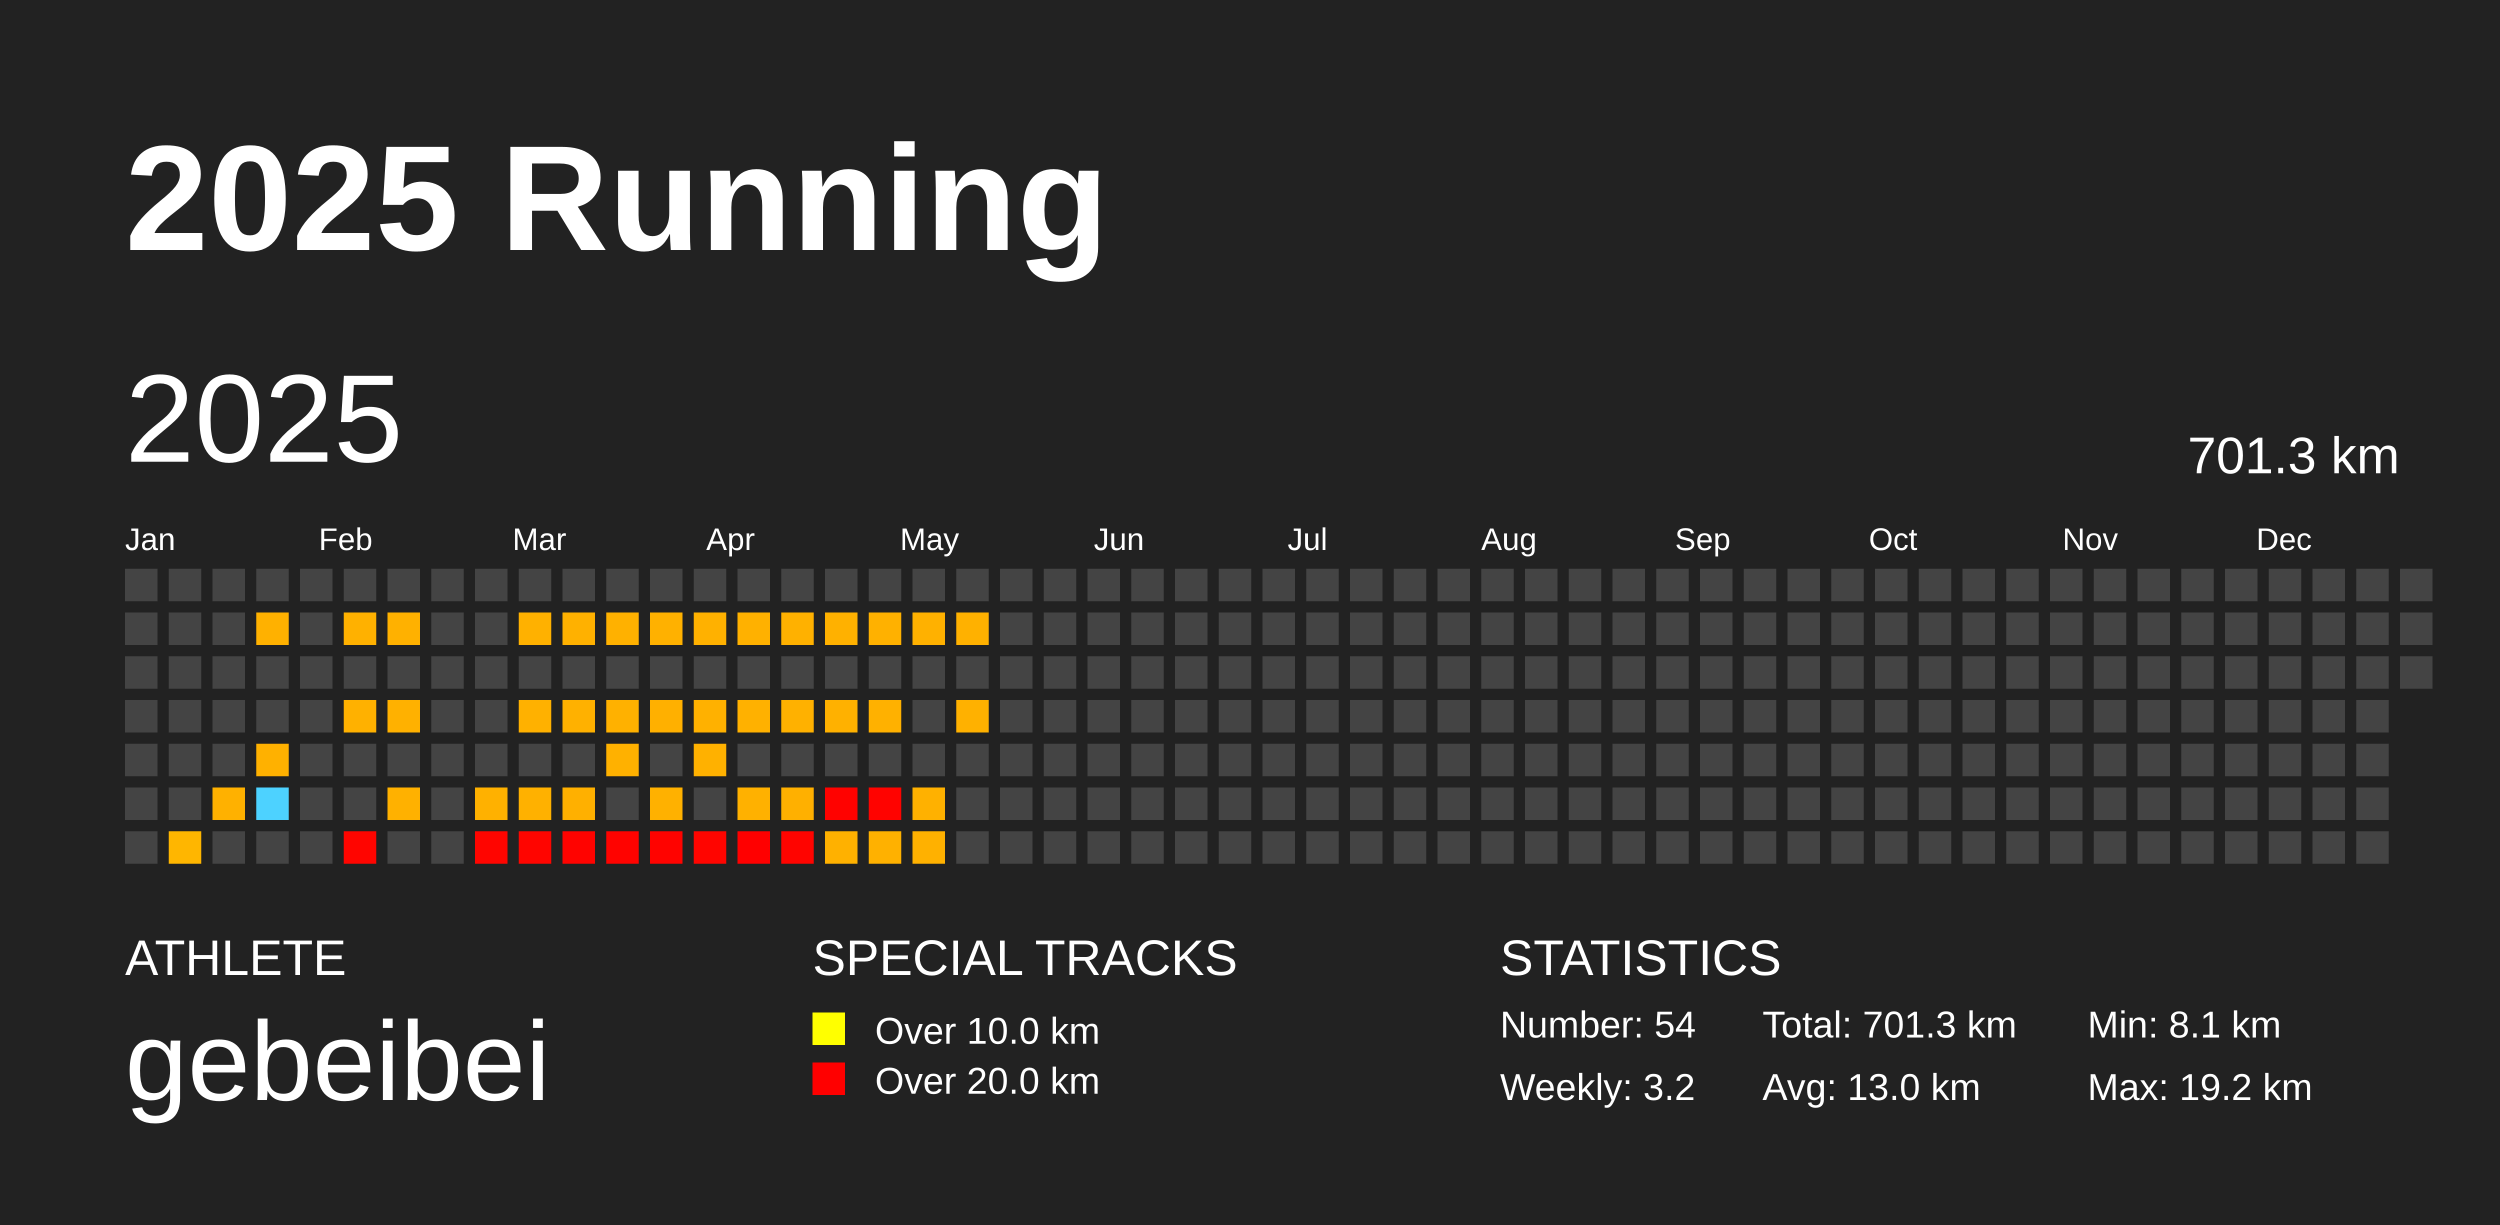
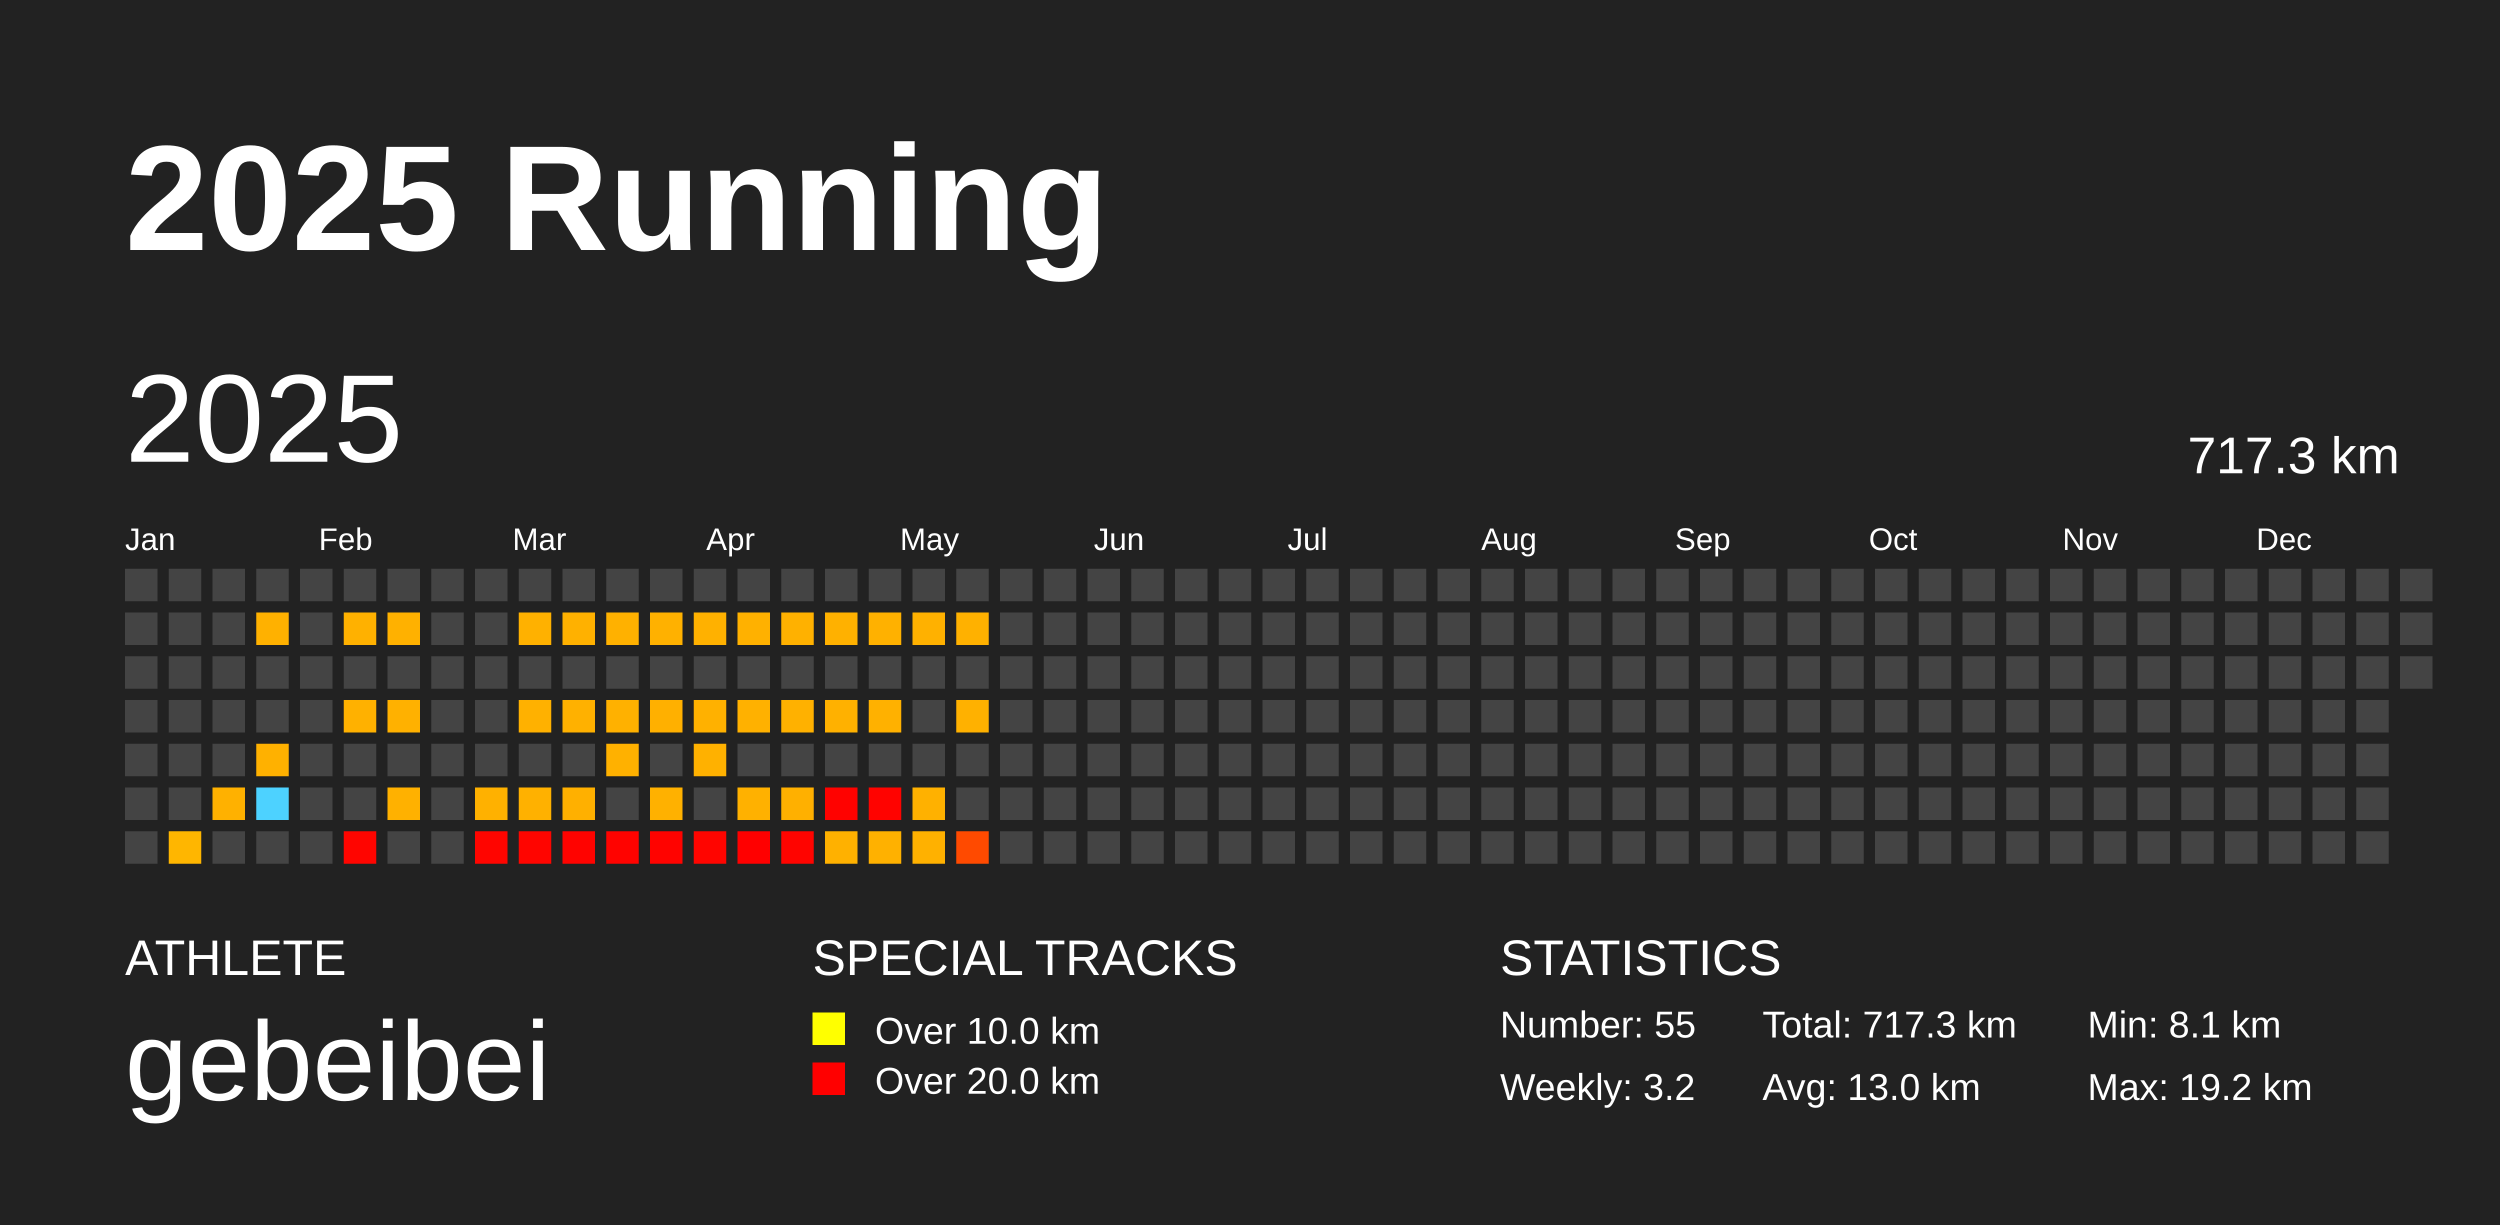
<svg xmlns="http://www.w3.org/2000/svg" baseProfile="full" height="98mm" version="1.1" viewBox="0,0,200,98" width="200mm">
  <defs />
  <rect fill="#222222" height="98" width="200" x="0" y="0" />
  <text fill="#FFFFFF" style="font-size:12px; font-family:Arial; font-weight:bold;" x="10" y="20">2025 Running</text>
  <text fill="#FFFFFF" style="font-size:4px; font-family:Arial" x="10" y="78">ATHLETE</text>
  <text fill="#FFFFFF" style="font-size:9px; font-family:Arial" x="10" y="88">gebeibei</text>
  <text fill="#FFFFFF" style="font-size:4px; font-family:Arial" x="65" y="78">SPECIAL TRACKS</text>
  <rect fill="yellow" height="2.6" width="2.6" x="65" y="81" />
  <text fill="#FFFFFF" style="font-size:3px; font-family:Arial" x="70" y="83.5">Over 10.0 km</text>
  <rect fill="red" height="2.6" width="2.6" x="65" y="85" />
  <text fill="#FFFFFF" style="font-size:3px; font-family:Arial" x="70" y="87.5">Over 20.0 km</text>
  <text fill="#FFFFFF" style="font-size:4px; font-family:Arial" x="120" y="78">STATISTICS</text>
-   <text fill="#FFFFFF" style="font-size:3px; font-family:Arial" x="120" y="83">Number: 54</text>
+   <text fill="#FFFFFF" style="font-size:3px; font-family:Arial" x="120" y="83">Number: 55</text>
  <text fill="#FFFFFF" style="font-size:3px; font-family:Arial" x="120" y="88">Weekly: 3.2</text>
-   <text fill="#FFFFFF" style="font-size:3px; font-family:Arial" x="141" y="83">Total: 701.3 km</text>
+   <text fill="#FFFFFF" style="font-size:3px; font-family:Arial" x="141" y="83">Total: 717.3 km</text>
  <text fill="#FFFFFF" style="font-size:3px; font-family:Arial" x="141" y="88">Avg: 13.0 km</text>
  <text fill="#FFFFFF" style="font-size:3px; font-family:Arial" x="167" y="83">Min: 8.1 km</text>
  <text fill="#FFFFFF" style="font-size:3px; font-family:Arial" x="167" y="88">Max: 19.2 km</text>
  <text dominant-baseline="hanging" fill="#FFFFFF" style="font-size:10.0px; font-family:Arial;" x="10" y="30">2025</text>
-   <text dominant-baseline="hanging" fill="#FFFFFF" style="font-size:4.125px; font-family:Arial;" x="175" y="35">701.3 km</text>
+   <text dominant-baseline="hanging" fill="#FFFFFF" style="font-size:4.125px; font-family:Arial;" x="175" y="35">717.3 km</text>
  <text fill="#FFFFFF" style="font-size:2.5px; font-family:Arial" x="10.0" y="44">Jan</text>
  <text fill="#FFFFFF" style="font-size:2.5px; font-family:Arial" x="25.5" y="44">Feb</text>
  <text fill="#FFFFFF" style="font-size:2.5px; font-family:Arial" x="41.0" y="44">Mar</text>
  <text fill="#FFFFFF" style="font-size:2.5px; font-family:Arial" x="56.5" y="44">Apr</text>
  <text fill="#FFFFFF" style="font-size:2.5px; font-family:Arial" x="72.0" y="44">May</text>
  <text fill="#FFFFFF" style="font-size:2.5px; font-family:Arial" x="87.5" y="44">Jun</text>
  <text fill="#FFFFFF" style="font-size:2.5px; font-family:Arial" x="103.0" y="44">Jul</text>
  <text fill="#FFFFFF" style="font-size:2.5px; font-family:Arial" x="118.5" y="44">Aug</text>
  <text fill="#FFFFFF" style="font-size:2.5px; font-family:Arial" x="134.0" y="44">Sep</text>
  <text fill="#FFFFFF" style="font-size:2.5px; font-family:Arial" x="149.5" y="44">Oct</text>
  <text fill="#FFFFFF" style="font-size:2.5px; font-family:Arial" x="165.0" y="44">Nov</text>
  <text fill="#FFFFFF" style="font-size:2.5px; font-family:Arial" x="180.5" y="44">Dec</text>
  <rect fill="#444444" height="2.6" width="2.6" x="10.0" y="45.5" />
  <rect fill="#444444" height="2.6" width="2.6" x="10.0" y="49.0" />
  <rect fill="#444444" height="2.6" width="2.6" x="10.0" y="52.5" />
  <rect fill="#444444" height="2.6" width="2.6" x="10.0" y="56.0" />
  <rect fill="#444444" height="2.6" width="2.6" x="10.0" y="59.5" />
  <rect fill="#444444" height="2.6" width="2.6" x="10.0" y="63.0" />
  <rect fill="#444444" height="2.6" width="2.6" x="10.0" y="66.5" />
  <rect fill="#444444" height="2.6" width="2.6" x="13.5" y="45.5" />
  <rect fill="#444444" height="2.6" width="2.6" x="13.5" y="49.0" />
  <rect fill="#444444" height="2.6" width="2.6" x="13.5" y="52.5" />
  <rect fill="#444444" height="2.6" width="2.6" x="13.5" y="56.0" />
  <rect fill="#444444" height="2.6" width="2.6" x="13.5" y="59.5" />
  <rect fill="#444444" height="2.6" width="2.6" x="13.5" y="63.0" />
  <rect fill="#ffb600" height="2.6" width="2.6" x="13.5" y="66.5" />
  <rect fill="#444444" height="2.6" width="2.6" x="17.0" y="45.5" />
  <rect fill="#444444" height="2.6" width="2.6" x="17.0" y="49.0" />
  <rect fill="#444444" height="2.6" width="2.6" x="17.0" y="52.5" />
  <rect fill="#444444" height="2.6" width="2.6" x="17.0" y="56.0" />
  <rect fill="#444444" height="2.6" width="2.6" x="17.0" y="59.5" />
  <rect fill="#ffb100" height="2.6" width="2.6" x="17.0" y="63.0" />
  <rect fill="#444444" height="2.6" width="2.6" x="17.0" y="66.5" />
  <rect fill="#444444" height="2.6" width="2.6" x="20.5" y="45.5" />
  <rect fill="#ffb100" height="2.6" width="2.6" x="20.5" y="49.0" />
  <rect fill="#444444" height="2.6" width="2.6" x="20.5" y="52.5" />
  <rect fill="#444444" height="2.6" width="2.6" x="20.5" y="56.0" />
  <rect fill="#ffb100" height="2.6" width="2.6" x="20.5" y="59.5" />
  <rect fill="#4dd2ff" height="2.6" width="2.6" x="20.5" y="63.0" />
  <rect fill="#444444" height="2.6" width="2.6" x="20.5" y="66.5" />
  <rect fill="#444444" height="2.6" width="2.6" x="24.0" y="45.5" />
  <rect fill="#444444" height="2.6" width="2.6" x="24.0" y="49.0" />
  <rect fill="#444444" height="2.6" width="2.6" x="24.0" y="52.5" />
  <rect fill="#444444" height="2.6" width="2.6" x="24.0" y="56.0" />
  <rect fill="#444444" height="2.6" width="2.6" x="24.0" y="59.5" />
  <rect fill="#444444" height="2.6" width="2.6" x="24.0" y="63.0" />
  <rect fill="#444444" height="2.6" width="2.6" x="24.0" y="66.5" />
  <rect fill="#444444" height="2.6" width="2.6" x="27.5" y="45.5" />
  <rect fill="#ffb100" height="2.6" width="2.6" x="27.5" y="49.0" />
  <rect fill="#444444" height="2.6" width="2.6" x="27.5" y="52.5" />
  <rect fill="#ffb100" height="2.6" width="2.6" x="27.5" y="56.0" />
  <rect fill="#444444" height="2.6" width="2.6" x="27.5" y="59.5" />
  <rect fill="#444444" height="2.6" width="2.6" x="27.5" y="63.0" />
  <rect fill="#ff0500" height="2.6" width="2.6" x="27.5" y="66.5" />
  <rect fill="#444444" height="2.6" width="2.6" x="31.0" y="45.5" />
  <rect fill="#ffb100" height="2.6" width="2.6" x="31.0" y="49.0" />
  <rect fill="#444444" height="2.6" width="2.6" x="31.0" y="52.5" />
  <rect fill="#ffb100" height="2.6" width="2.6" x="31.0" y="56.0" />
  <rect fill="#444444" height="2.6" width="2.6" x="31.0" y="59.5" />
  <rect fill="#ffb100" height="2.6" width="2.6" x="31.0" y="63.0" />
  <rect fill="#444444" height="2.6" width="2.6" x="31.0" y="66.5" />
  <rect fill="#444444" height="2.6" width="2.6" x="34.5" y="45.5" />
  <rect fill="#444444" height="2.6" width="2.6" x="34.5" y="49.0" />
  <rect fill="#444444" height="2.6" width="2.6" x="34.5" y="52.5" />
  <rect fill="#444444" height="2.6" width="2.6" x="34.5" y="56.0" />
  <rect fill="#444444" height="2.6" width="2.6" x="34.5" y="59.5" />
  <rect fill="#444444" height="2.6" width="2.6" x="34.5" y="63.0" />
  <rect fill="#444444" height="2.6" width="2.6" x="34.5" y="66.5" />
  <rect fill="#444444" height="2.6" width="2.6" x="38.0" y="45.5" />
  <rect fill="#444444" height="2.6" width="2.6" x="38.0" y="49.0" />
  <rect fill="#444444" height="2.6" width="2.6" x="38.0" y="52.5" />
  <rect fill="#444444" height="2.6" width="2.6" x="38.0" y="56.0" />
  <rect fill="#444444" height="2.6" width="2.6" x="38.0" y="59.5" />
  <rect fill="#ffb100" height="2.6" width="2.6" x="38.0" y="63.0" />
  <rect fill="#ff0500" height="2.6" width="2.6" x="38.0" y="66.5" />
  <rect fill="#444444" height="2.6" width="2.6" x="41.5" y="45.5" />
  <rect fill="#ffb100" height="2.6" width="2.6" x="41.5" y="49.0" />
  <rect fill="#444444" height="2.6" width="2.6" x="41.5" y="52.5" />
  <rect fill="#ffb100" height="2.6" width="2.6" x="41.5" y="56.0" />
  <rect fill="#444444" height="2.6" width="2.6" x="41.5" y="59.5" />
  <rect fill="#ffb100" height="2.6" width="2.6" x="41.5" y="63.0" />
  <rect fill="#ff0500" height="2.6" width="2.6" x="41.5" y="66.5" />
  <rect fill="#444444" height="2.6" width="2.6" x="45.0" y="45.5" />
  <rect fill="#ffb100" height="2.6" width="2.6" x="45.0" y="49.0" />
  <rect fill="#444444" height="2.6" width="2.6" x="45.0" y="52.5" />
  <rect fill="#ffb100" height="2.6" width="2.6" x="45.0" y="56.0" />
  <rect fill="#444444" height="2.6" width="2.6" x="45.0" y="59.5" />
  <rect fill="#ffb000" height="2.6" width="2.6" x="45.0" y="63.0" />
  <rect fill="#ff0300" height="2.6" width="2.6" x="45.0" y="66.5" />
  <rect fill="#444444" height="2.6" width="2.6" x="48.5" y="45.5" />
  <rect fill="#ffb100" height="2.6" width="2.6" x="48.5" y="49.0" />
  <rect fill="#444444" height="2.6" width="2.6" x="48.5" y="52.5" />
  <rect fill="#ffb100" height="2.6" width="2.6" x="48.5" y="56.0" />
  <rect fill="#ffb100" height="2.6" width="2.6" x="48.5" y="59.5" />
  <rect fill="#444444" height="2.6" width="2.6" x="48.5" y="63.0" />
  <rect fill="#ff0300" height="2.6" width="2.6" x="48.5" y="66.5" />
  <rect fill="#444444" height="2.6" width="2.6" x="52.0" y="45.5" />
  <rect fill="#ffb100" height="2.6" width="2.6" x="52.0" y="49.0" />
  <rect fill="#444444" height="2.6" width="2.6" x="52.0" y="52.5" />
  <rect fill="#ffb000" height="2.6" width="2.6" x="52.0" y="56.0" />
  <rect fill="#444444" height="2.6" width="2.6" x="52.0" y="59.5" />
  <rect fill="#ffb100" height="2.6" width="2.6" x="52.0" y="63.0" />
  <rect fill="#ff0300" height="2.6" width="2.6" x="52.0" y="66.5" />
  <rect fill="#444444" height="2.6" width="2.6" x="55.5" y="45.5" />
  <rect fill="#ffb100" height="2.6" width="2.6" x="55.5" y="49.0" />
  <rect fill="#444444" height="2.6" width="2.6" x="55.5" y="52.5" />
  <rect fill="#ffb100" height="2.6" width="2.6" x="55.5" y="56.0" />
  <rect fill="#ffb100" height="2.6" width="2.6" x="55.5" y="59.5" />
  <rect fill="#444444" height="2.6" width="2.6" x="55.5" y="63.0" />
  <rect fill="#ff0500" height="2.6" width="2.6" x="55.5" y="66.5" />
  <rect fill="#444444" height="2.6" width="2.6" x="59.0" y="45.5" />
  <rect fill="#ffb100" height="2.6" width="2.6" x="59.0" y="49.0" />
  <rect fill="#444444" height="2.6" width="2.6" x="59.0" y="52.5" />
  <rect fill="#ffb100" height="2.6" width="2.6" x="59.0" y="56.0" />
  <rect fill="#444444" height="2.6" width="2.6" x="59.0" y="59.5" />
  <rect fill="#ffb100" height="2.6" width="2.6" x="59.0" y="63.0" />
  <rect fill="#ff0000" height="2.6" width="2.6" x="59.0" y="66.5" />
  <rect fill="#444444" height="2.6" width="2.6" x="62.5" y="45.5" />
  <rect fill="#ffb100" height="2.6" width="2.6" x="62.5" y="49.0" />
  <rect fill="#444444" height="2.6" width="2.6" x="62.5" y="52.5" />
  <rect fill="#ffb100" height="2.6" width="2.6" x="62.5" y="56.0" />
  <rect fill="#444444" height="2.6" width="2.6" x="62.5" y="59.5" />
  <rect fill="#ffb000" height="2.6" width="2.6" x="62.5" y="63.0" />
  <rect fill="#ff0400" height="2.6" width="2.6" x="62.5" y="66.5" />
  <rect fill="#444444" height="2.6" width="2.6" x="66.0" y="45.5" />
  <rect fill="#ffb100" height="2.6" width="2.6" x="66.0" y="49.0" />
  <rect fill="#444444" height="2.6" width="2.6" x="66.0" y="52.5" />
  <rect fill="#ffb100" height="2.6" width="2.6" x="66.0" y="56.0" />
  <rect fill="#444444" height="2.6" width="2.6" x="66.0" y="59.5" />
  <rect fill="#ff0200" height="2.6" width="2.6" x="66.0" y="63.0" />
  <rect fill="#ffb100" height="2.6" width="2.6" x="66.0" y="66.5" />
  <rect fill="#444444" height="2.6" width="2.6" x="69.5" y="45.5" />
  <rect fill="#ffb100" height="2.6" width="2.6" x="69.5" y="49.0" />
  <rect fill="#444444" height="2.6" width="2.6" x="69.5" y="52.5" />
  <rect fill="#ffb100" height="2.6" width="2.6" x="69.5" y="56.0" />
  <rect fill="#444444" height="2.6" width="2.6" x="69.5" y="59.5" />
  <rect fill="#ff0300" height="2.6" width="2.6" x="69.5" y="63.0" />
  <rect fill="#ffb100" height="2.6" width="2.6" x="69.5" y="66.5" />
  <rect fill="#444444" height="2.6" width="2.6" x="73.0" y="45.5" />
  <rect fill="#ffb100" height="2.6" width="2.6" x="73.0" y="49.0" />
  <rect fill="#444444" height="2.6" width="2.6" x="73.0" y="52.5" />
  <rect fill="#444444" height="2.6" width="2.6" x="73.0" y="56.0" />
  <rect fill="#444444" height="2.6" width="2.6" x="73.0" y="59.5" />
  <rect fill="#ffb100" height="2.6" width="2.6" x="73.0" y="63.0" />
  <rect fill="#ffb100" height="2.6" width="2.6" x="73.0" y="66.5" />
  <rect fill="#444444" height="2.6" width="2.6" x="76.5" y="45.5" />
  <rect fill="#ffb100" height="2.6" width="2.6" x="76.5" y="49.0" />
  <rect fill="#444444" height="2.6" width="2.6" x="76.5" y="52.5" />
  <rect fill="#ffb100" height="2.6" width="2.6" x="76.5" y="56.0" />
  <rect fill="#444444" height="2.6" width="2.6" x="76.5" y="59.5" />
  <rect fill="#444444" height="2.6" width="2.6" x="76.5" y="63.0" />
-   <rect fill="#444444" height="2.6" width="2.6" x="76.5" y="66.5" />
+   <rect fill="#ff4a00" height="2.6" width="2.6" x="76.5" y="66.5" />
  <rect fill="#444444" height="2.6" width="2.6" x="80.0" y="45.5" />
  <rect fill="#444444" height="2.6" width="2.6" x="80.0" y="49.0" />
  <rect fill="#444444" height="2.6" width="2.6" x="80.0" y="52.5" />
  <rect fill="#444444" height="2.6" width="2.6" x="80.0" y="56.0" />
  <rect fill="#444444" height="2.6" width="2.6" x="80.0" y="59.5" />
  <rect fill="#444444" height="2.6" width="2.6" x="80.0" y="63.0" />
  <rect fill="#444444" height="2.6" width="2.6" x="80.0" y="66.5" />
  <rect fill="#444444" height="2.6" width="2.6" x="83.5" y="45.5" />
  <rect fill="#444444" height="2.6" width="2.6" x="83.5" y="49.0" />
  <rect fill="#444444" height="2.6" width="2.6" x="83.5" y="52.5" />
  <rect fill="#444444" height="2.6" width="2.6" x="83.5" y="56.0" />
  <rect fill="#444444" height="2.6" width="2.6" x="83.5" y="59.5" />
  <rect fill="#444444" height="2.6" width="2.6" x="83.5" y="63.0" />
  <rect fill="#444444" height="2.6" width="2.6" x="83.5" y="66.5" />
  <rect fill="#444444" height="2.6" width="2.6" x="87.0" y="45.5" />
  <rect fill="#444444" height="2.6" width="2.6" x="87.0" y="49.0" />
  <rect fill="#444444" height="2.6" width="2.6" x="87.0" y="52.5" />
  <rect fill="#444444" height="2.6" width="2.6" x="87.0" y="56.0" />
  <rect fill="#444444" height="2.6" width="2.6" x="87.0" y="59.5" />
  <rect fill="#444444" height="2.6" width="2.6" x="87.0" y="63.0" />
  <rect fill="#444444" height="2.6" width="2.6" x="87.0" y="66.5" />
  <rect fill="#444444" height="2.6" width="2.6" x="90.5" y="45.5" />
  <rect fill="#444444" height="2.6" width="2.6" x="90.5" y="49.0" />
  <rect fill="#444444" height="2.6" width="2.6" x="90.5" y="52.5" />
  <rect fill="#444444" height="2.6" width="2.6" x="90.5" y="56.0" />
  <rect fill="#444444" height="2.6" width="2.6" x="90.5" y="59.5" />
  <rect fill="#444444" height="2.6" width="2.6" x="90.5" y="63.0" />
  <rect fill="#444444" height="2.6" width="2.6" x="90.5" y="66.5" />
  <rect fill="#444444" height="2.6" width="2.6" x="94.0" y="45.5" />
  <rect fill="#444444" height="2.6" width="2.6" x="94.0" y="49.0" />
  <rect fill="#444444" height="2.6" width="2.6" x="94.0" y="52.5" />
  <rect fill="#444444" height="2.6" width="2.6" x="94.0" y="56.0" />
  <rect fill="#444444" height="2.6" width="2.6" x="94.0" y="59.5" />
  <rect fill="#444444" height="2.6" width="2.6" x="94.0" y="63.0" />
  <rect fill="#444444" height="2.6" width="2.6" x="94.0" y="66.5" />
  <rect fill="#444444" height="2.6" width="2.6" x="97.5" y="45.5" />
  <rect fill="#444444" height="2.6" width="2.6" x="97.5" y="49.0" />
  <rect fill="#444444" height="2.6" width="2.6" x="97.5" y="52.5" />
  <rect fill="#444444" height="2.6" width="2.6" x="97.5" y="56.0" />
  <rect fill="#444444" height="2.6" width="2.6" x="97.5" y="59.5" />
  <rect fill="#444444" height="2.6" width="2.6" x="97.5" y="63.0" />
  <rect fill="#444444" height="2.6" width="2.6" x="97.5" y="66.5" />
  <rect fill="#444444" height="2.6" width="2.6" x="101.0" y="45.5" />
  <rect fill="#444444" height="2.6" width="2.6" x="101.0" y="49.0" />
  <rect fill="#444444" height="2.6" width="2.6" x="101.0" y="52.5" />
  <rect fill="#444444" height="2.6" width="2.6" x="101.0" y="56.0" />
  <rect fill="#444444" height="2.6" width="2.6" x="101.0" y="59.5" />
  <rect fill="#444444" height="2.6" width="2.6" x="101.0" y="63.0" />
  <rect fill="#444444" height="2.6" width="2.6" x="101.0" y="66.5" />
  <rect fill="#444444" height="2.6" width="2.6" x="104.5" y="45.5" />
  <rect fill="#444444" height="2.6" width="2.6" x="104.5" y="49.0" />
  <rect fill="#444444" height="2.6" width="2.6" x="104.5" y="52.5" />
  <rect fill="#444444" height="2.6" width="2.6" x="104.5" y="56.0" />
  <rect fill="#444444" height="2.6" width="2.6" x="104.5" y="59.5" />
  <rect fill="#444444" height="2.6" width="2.6" x="104.5" y="63.0" />
  <rect fill="#444444" height="2.6" width="2.6" x="104.5" y="66.5" />
  <rect fill="#444444" height="2.6" width="2.6" x="108.0" y="45.5" />
  <rect fill="#444444" height="2.6" width="2.6" x="108.0" y="49.0" />
  <rect fill="#444444" height="2.6" width="2.6" x="108.0" y="52.5" />
  <rect fill="#444444" height="2.6" width="2.6" x="108.0" y="56.0" />
  <rect fill="#444444" height="2.6" width="2.6" x="108.0" y="59.5" />
  <rect fill="#444444" height="2.6" width="2.6" x="108.0" y="63.0" />
  <rect fill="#444444" height="2.6" width="2.6" x="108.0" y="66.5" />
  <rect fill="#444444" height="2.6" width="2.6" x="111.5" y="45.5" />
  <rect fill="#444444" height="2.6" width="2.6" x="111.5" y="49.0" />
  <rect fill="#444444" height="2.6" width="2.6" x="111.5" y="52.5" />
  <rect fill="#444444" height="2.6" width="2.6" x="111.5" y="56.0" />
  <rect fill="#444444" height="2.6" width="2.6" x="111.5" y="59.5" />
  <rect fill="#444444" height="2.6" width="2.6" x="111.5" y="63.0" />
  <rect fill="#444444" height="2.6" width="2.6" x="111.5" y="66.5" />
  <rect fill="#444444" height="2.6" width="2.6" x="115.0" y="45.5" />
  <rect fill="#444444" height="2.6" width="2.6" x="115.0" y="49.0" />
  <rect fill="#444444" height="2.6" width="2.6" x="115.0" y="52.5" />
  <rect fill="#444444" height="2.6" width="2.6" x="115.0" y="56.0" />
  <rect fill="#444444" height="2.6" width="2.6" x="115.0" y="59.5" />
  <rect fill="#444444" height="2.6" width="2.6" x="115.0" y="63.0" />
  <rect fill="#444444" height="2.6" width="2.6" x="115.0" y="66.5" />
  <rect fill="#444444" height="2.6" width="2.6" x="118.5" y="45.5" />
  <rect fill="#444444" height="2.6" width="2.6" x="118.5" y="49.0" />
  <rect fill="#444444" height="2.6" width="2.6" x="118.5" y="52.5" />
  <rect fill="#444444" height="2.6" width="2.6" x="118.5" y="56.0" />
  <rect fill="#444444" height="2.6" width="2.6" x="118.5" y="59.5" />
  <rect fill="#444444" height="2.6" width="2.6" x="118.5" y="63.0" />
  <rect fill="#444444" height="2.6" width="2.6" x="118.5" y="66.5" />
  <rect fill="#444444" height="2.6" width="2.6" x="122.0" y="45.5" />
  <rect fill="#444444" height="2.6" width="2.6" x="122.0" y="49.0" />
  <rect fill="#444444" height="2.6" width="2.6" x="122.0" y="52.5" />
  <rect fill="#444444" height="2.6" width="2.6" x="122.0" y="56.0" />
  <rect fill="#444444" height="2.6" width="2.6" x="122.0" y="59.5" />
  <rect fill="#444444" height="2.6" width="2.6" x="122.0" y="63.0" />
  <rect fill="#444444" height="2.6" width="2.6" x="122.0" y="66.5" />
  <rect fill="#444444" height="2.6" width="2.6" x="125.5" y="45.5" />
  <rect fill="#444444" height="2.6" width="2.6" x="125.5" y="49.0" />
  <rect fill="#444444" height="2.6" width="2.6" x="125.5" y="52.5" />
  <rect fill="#444444" height="2.6" width="2.6" x="125.5" y="56.0" />
  <rect fill="#444444" height="2.6" width="2.6" x="125.5" y="59.5" />
  <rect fill="#444444" height="2.6" width="2.6" x="125.5" y="63.0" />
  <rect fill="#444444" height="2.6" width="2.6" x="125.5" y="66.5" />
  <rect fill="#444444" height="2.6" width="2.6" x="129.0" y="45.5" />
  <rect fill="#444444" height="2.6" width="2.6" x="129.0" y="49.0" />
  <rect fill="#444444" height="2.6" width="2.6" x="129.0" y="52.5" />
  <rect fill="#444444" height="2.6" width="2.6" x="129.0" y="56.0" />
  <rect fill="#444444" height="2.6" width="2.6" x="129.0" y="59.5" />
  <rect fill="#444444" height="2.6" width="2.6" x="129.0" y="63.0" />
  <rect fill="#444444" height="2.6" width="2.6" x="129.0" y="66.5" />
  <rect fill="#444444" height="2.6" width="2.6" x="132.5" y="45.5" />
  <rect fill="#444444" height="2.6" width="2.6" x="132.5" y="49.0" />
  <rect fill="#444444" height="2.6" width="2.6" x="132.5" y="52.5" />
  <rect fill="#444444" height="2.6" width="2.6" x="132.5" y="56.0" />
  <rect fill="#444444" height="2.6" width="2.6" x="132.5" y="59.5" />
  <rect fill="#444444" height="2.6" width="2.6" x="132.5" y="63.0" />
  <rect fill="#444444" height="2.6" width="2.6" x="132.5" y="66.5" />
  <rect fill="#444444" height="2.6" width="2.6" x="136.0" y="45.5" />
  <rect fill="#444444" height="2.6" width="2.6" x="136.0" y="49.0" />
  <rect fill="#444444" height="2.6" width="2.6" x="136.0" y="52.5" />
  <rect fill="#444444" height="2.6" width="2.6" x="136.0" y="56.0" />
  <rect fill="#444444" height="2.6" width="2.6" x="136.0" y="59.5" />
  <rect fill="#444444" height="2.6" width="2.6" x="136.0" y="63.0" />
  <rect fill="#444444" height="2.6" width="2.6" x="136.0" y="66.5" />
  <rect fill="#444444" height="2.6" width="2.6" x="139.5" y="45.5" />
  <rect fill="#444444" height="2.6" width="2.6" x="139.5" y="49.0" />
  <rect fill="#444444" height="2.6" width="2.6" x="139.5" y="52.5" />
  <rect fill="#444444" height="2.6" width="2.6" x="139.5" y="56.0" />
  <rect fill="#444444" height="2.6" width="2.6" x="139.5" y="59.5" />
  <rect fill="#444444" height="2.6" width="2.6" x="139.5" y="63.0" />
  <rect fill="#444444" height="2.6" width="2.6" x="139.5" y="66.5" />
  <rect fill="#444444" height="2.6" width="2.6" x="143.0" y="45.5" />
  <rect fill="#444444" height="2.6" width="2.6" x="143.0" y="49.0" />
  <rect fill="#444444" height="2.6" width="2.6" x="143.0" y="52.5" />
  <rect fill="#444444" height="2.6" width="2.6" x="143.0" y="56.0" />
  <rect fill="#444444" height="2.6" width="2.6" x="143.0" y="59.5" />
  <rect fill="#444444" height="2.6" width="2.6" x="143.0" y="63.0" />
  <rect fill="#444444" height="2.6" width="2.6" x="143.0" y="66.5" />
  <rect fill="#444444" height="2.6" width="2.6" x="146.5" y="45.5" />
  <rect fill="#444444" height="2.6" width="2.6" x="146.5" y="49.0" />
  <rect fill="#444444" height="2.6" width="2.6" x="146.5" y="52.5" />
  <rect fill="#444444" height="2.6" width="2.6" x="146.5" y="56.0" />
  <rect fill="#444444" height="2.6" width="2.6" x="146.5" y="59.5" />
  <rect fill="#444444" height="2.6" width="2.6" x="146.5" y="63.0" />
  <rect fill="#444444" height="2.6" width="2.6" x="146.5" y="66.5" />
  <rect fill="#444444" height="2.6" width="2.6" x="150.0" y="45.5" />
  <rect fill="#444444" height="2.6" width="2.6" x="150.0" y="49.0" />
  <rect fill="#444444" height="2.6" width="2.6" x="150.0" y="52.5" />
  <rect fill="#444444" height="2.6" width="2.6" x="150.0" y="56.0" />
  <rect fill="#444444" height="2.6" width="2.6" x="150.0" y="59.5" />
  <rect fill="#444444" height="2.6" width="2.6" x="150.0" y="63.0" />
  <rect fill="#444444" height="2.6" width="2.6" x="150.0" y="66.5" />
  <rect fill="#444444" height="2.6" width="2.6" x="153.5" y="45.5" />
  <rect fill="#444444" height="2.6" width="2.6" x="153.5" y="49.0" />
  <rect fill="#444444" height="2.6" width="2.6" x="153.5" y="52.5" />
  <rect fill="#444444" height="2.6" width="2.6" x="153.5" y="56.0" />
  <rect fill="#444444" height="2.6" width="2.6" x="153.5" y="59.5" />
  <rect fill="#444444" height="2.6" width="2.6" x="153.5" y="63.0" />
  <rect fill="#444444" height="2.6" width="2.6" x="153.5" y="66.5" />
  <rect fill="#444444" height="2.6" width="2.6" x="157.0" y="45.5" />
  <rect fill="#444444" height="2.6" width="2.6" x="157.0" y="49.0" />
  <rect fill="#444444" height="2.6" width="2.6" x="157.0" y="52.5" />
  <rect fill="#444444" height="2.6" width="2.6" x="157.0" y="56.0" />
  <rect fill="#444444" height="2.6" width="2.6" x="157.0" y="59.5" />
  <rect fill="#444444" height="2.6" width="2.6" x="157.0" y="63.0" />
  <rect fill="#444444" height="2.6" width="2.6" x="157.0" y="66.5" />
  <rect fill="#444444" height="2.6" width="2.6" x="160.5" y="45.5" />
  <rect fill="#444444" height="2.6" width="2.6" x="160.5" y="49.0" />
  <rect fill="#444444" height="2.6" width="2.6" x="160.5" y="52.5" />
  <rect fill="#444444" height="2.6" width="2.6" x="160.5" y="56.0" />
  <rect fill="#444444" height="2.6" width="2.6" x="160.5" y="59.5" />
  <rect fill="#444444" height="2.6" width="2.6" x="160.5" y="63.0" />
  <rect fill="#444444" height="2.6" width="2.6" x="160.5" y="66.5" />
  <rect fill="#444444" height="2.6" width="2.6" x="164.0" y="45.5" />
  <rect fill="#444444" height="2.6" width="2.6" x="164.0" y="49.0" />
  <rect fill="#444444" height="2.6" width="2.6" x="164.0" y="52.5" />
  <rect fill="#444444" height="2.6" width="2.6" x="164.0" y="56.0" />
  <rect fill="#444444" height="2.6" width="2.6" x="164.0" y="59.5" />
  <rect fill="#444444" height="2.6" width="2.6" x="164.0" y="63.0" />
  <rect fill="#444444" height="2.6" width="2.6" x="164.0" y="66.5" />
  <rect fill="#444444" height="2.6" width="2.6" x="167.5" y="45.5" />
  <rect fill="#444444" height="2.6" width="2.6" x="167.5" y="49.0" />
  <rect fill="#444444" height="2.6" width="2.6" x="167.5" y="52.5" />
  <rect fill="#444444" height="2.6" width="2.6" x="167.5" y="56.0" />
  <rect fill="#444444" height="2.6" width="2.6" x="167.5" y="59.5" />
  <rect fill="#444444" height="2.6" width="2.6" x="167.5" y="63.0" />
  <rect fill="#444444" height="2.6" width="2.6" x="167.5" y="66.5" />
  <rect fill="#444444" height="2.6" width="2.6" x="171.0" y="45.5" />
  <rect fill="#444444" height="2.6" width="2.6" x="171.0" y="49.0" />
  <rect fill="#444444" height="2.6" width="2.6" x="171.0" y="52.5" />
  <rect fill="#444444" height="2.6" width="2.6" x="171.0" y="56.0" />
  <rect fill="#444444" height="2.6" width="2.6" x="171.0" y="59.5" />
  <rect fill="#444444" height="2.6" width="2.6" x="171.0" y="63.0" />
  <rect fill="#444444" height="2.6" width="2.6" x="171.0" y="66.5" />
  <rect fill="#444444" height="2.6" width="2.6" x="174.5" y="45.5" />
  <rect fill="#444444" height="2.6" width="2.6" x="174.5" y="49.0" />
  <rect fill="#444444" height="2.6" width="2.6" x="174.5" y="52.5" />
  <rect fill="#444444" height="2.6" width="2.6" x="174.5" y="56.0" />
  <rect fill="#444444" height="2.6" width="2.6" x="174.5" y="59.5" />
  <rect fill="#444444" height="2.6" width="2.6" x="174.5" y="63.0" />
  <rect fill="#444444" height="2.6" width="2.6" x="174.5" y="66.5" />
  <rect fill="#444444" height="2.6" width="2.6" x="178.0" y="45.5" />
  <rect fill="#444444" height="2.6" width="2.6" x="178.0" y="49.0" />
  <rect fill="#444444" height="2.6" width="2.6" x="178.0" y="52.5" />
  <rect fill="#444444" height="2.6" width="2.6" x="178.0" y="56.0" />
  <rect fill="#444444" height="2.6" width="2.6" x="178.0" y="59.5" />
  <rect fill="#444444" height="2.6" width="2.6" x="178.0" y="63.0" />
  <rect fill="#444444" height="2.6" width="2.6" x="178.0" y="66.5" />
  <rect fill="#444444" height="2.6" width="2.6" x="181.5" y="45.5" />
  <rect fill="#444444" height="2.6" width="2.6" x="181.5" y="49.0" />
  <rect fill="#444444" height="2.6" width="2.6" x="181.5" y="52.5" />
  <rect fill="#444444" height="2.6" width="2.6" x="181.5" y="56.0" />
  <rect fill="#444444" height="2.6" width="2.6" x="181.5" y="59.5" />
  <rect fill="#444444" height="2.6" width="2.6" x="181.5" y="63.0" />
  <rect fill="#444444" height="2.6" width="2.6" x="181.5" y="66.5" />
  <rect fill="#444444" height="2.6" width="2.6" x="185.0" y="45.5" />
  <rect fill="#444444" height="2.6" width="2.6" x="185.0" y="49.0" />
  <rect fill="#444444" height="2.6" width="2.6" x="185.0" y="52.5" />
  <rect fill="#444444" height="2.6" width="2.6" x="185.0" y="56.0" />
  <rect fill="#444444" height="2.6" width="2.6" x="185.0" y="59.5" />
  <rect fill="#444444" height="2.6" width="2.6" x="185.0" y="63.0" />
  <rect fill="#444444" height="2.6" width="2.6" x="185.0" y="66.5" />
  <rect fill="#444444" height="2.6" width="2.6" x="188.5" y="45.5" />
  <rect fill="#444444" height="2.6" width="2.6" x="188.5" y="49.0" />
  <rect fill="#444444" height="2.6" width="2.6" x="188.5" y="52.5" />
  <rect fill="#444444" height="2.6" width="2.6" x="188.5" y="56.0" />
  <rect fill="#444444" height="2.6" width="2.6" x="188.5" y="59.5" />
  <rect fill="#444444" height="2.6" width="2.6" x="188.5" y="63.0" />
  <rect fill="#444444" height="2.6" width="2.6" x="188.5" y="66.5" />
  <rect fill="#444444" height="2.6" width="2.6" x="192.0" y="45.5" />
  <rect fill="#444444" height="2.6" width="2.6" x="192.0" y="49.0" />
  <rect fill="#444444" height="2.6" width="2.6" x="192.0" y="52.5" />
</svg>
